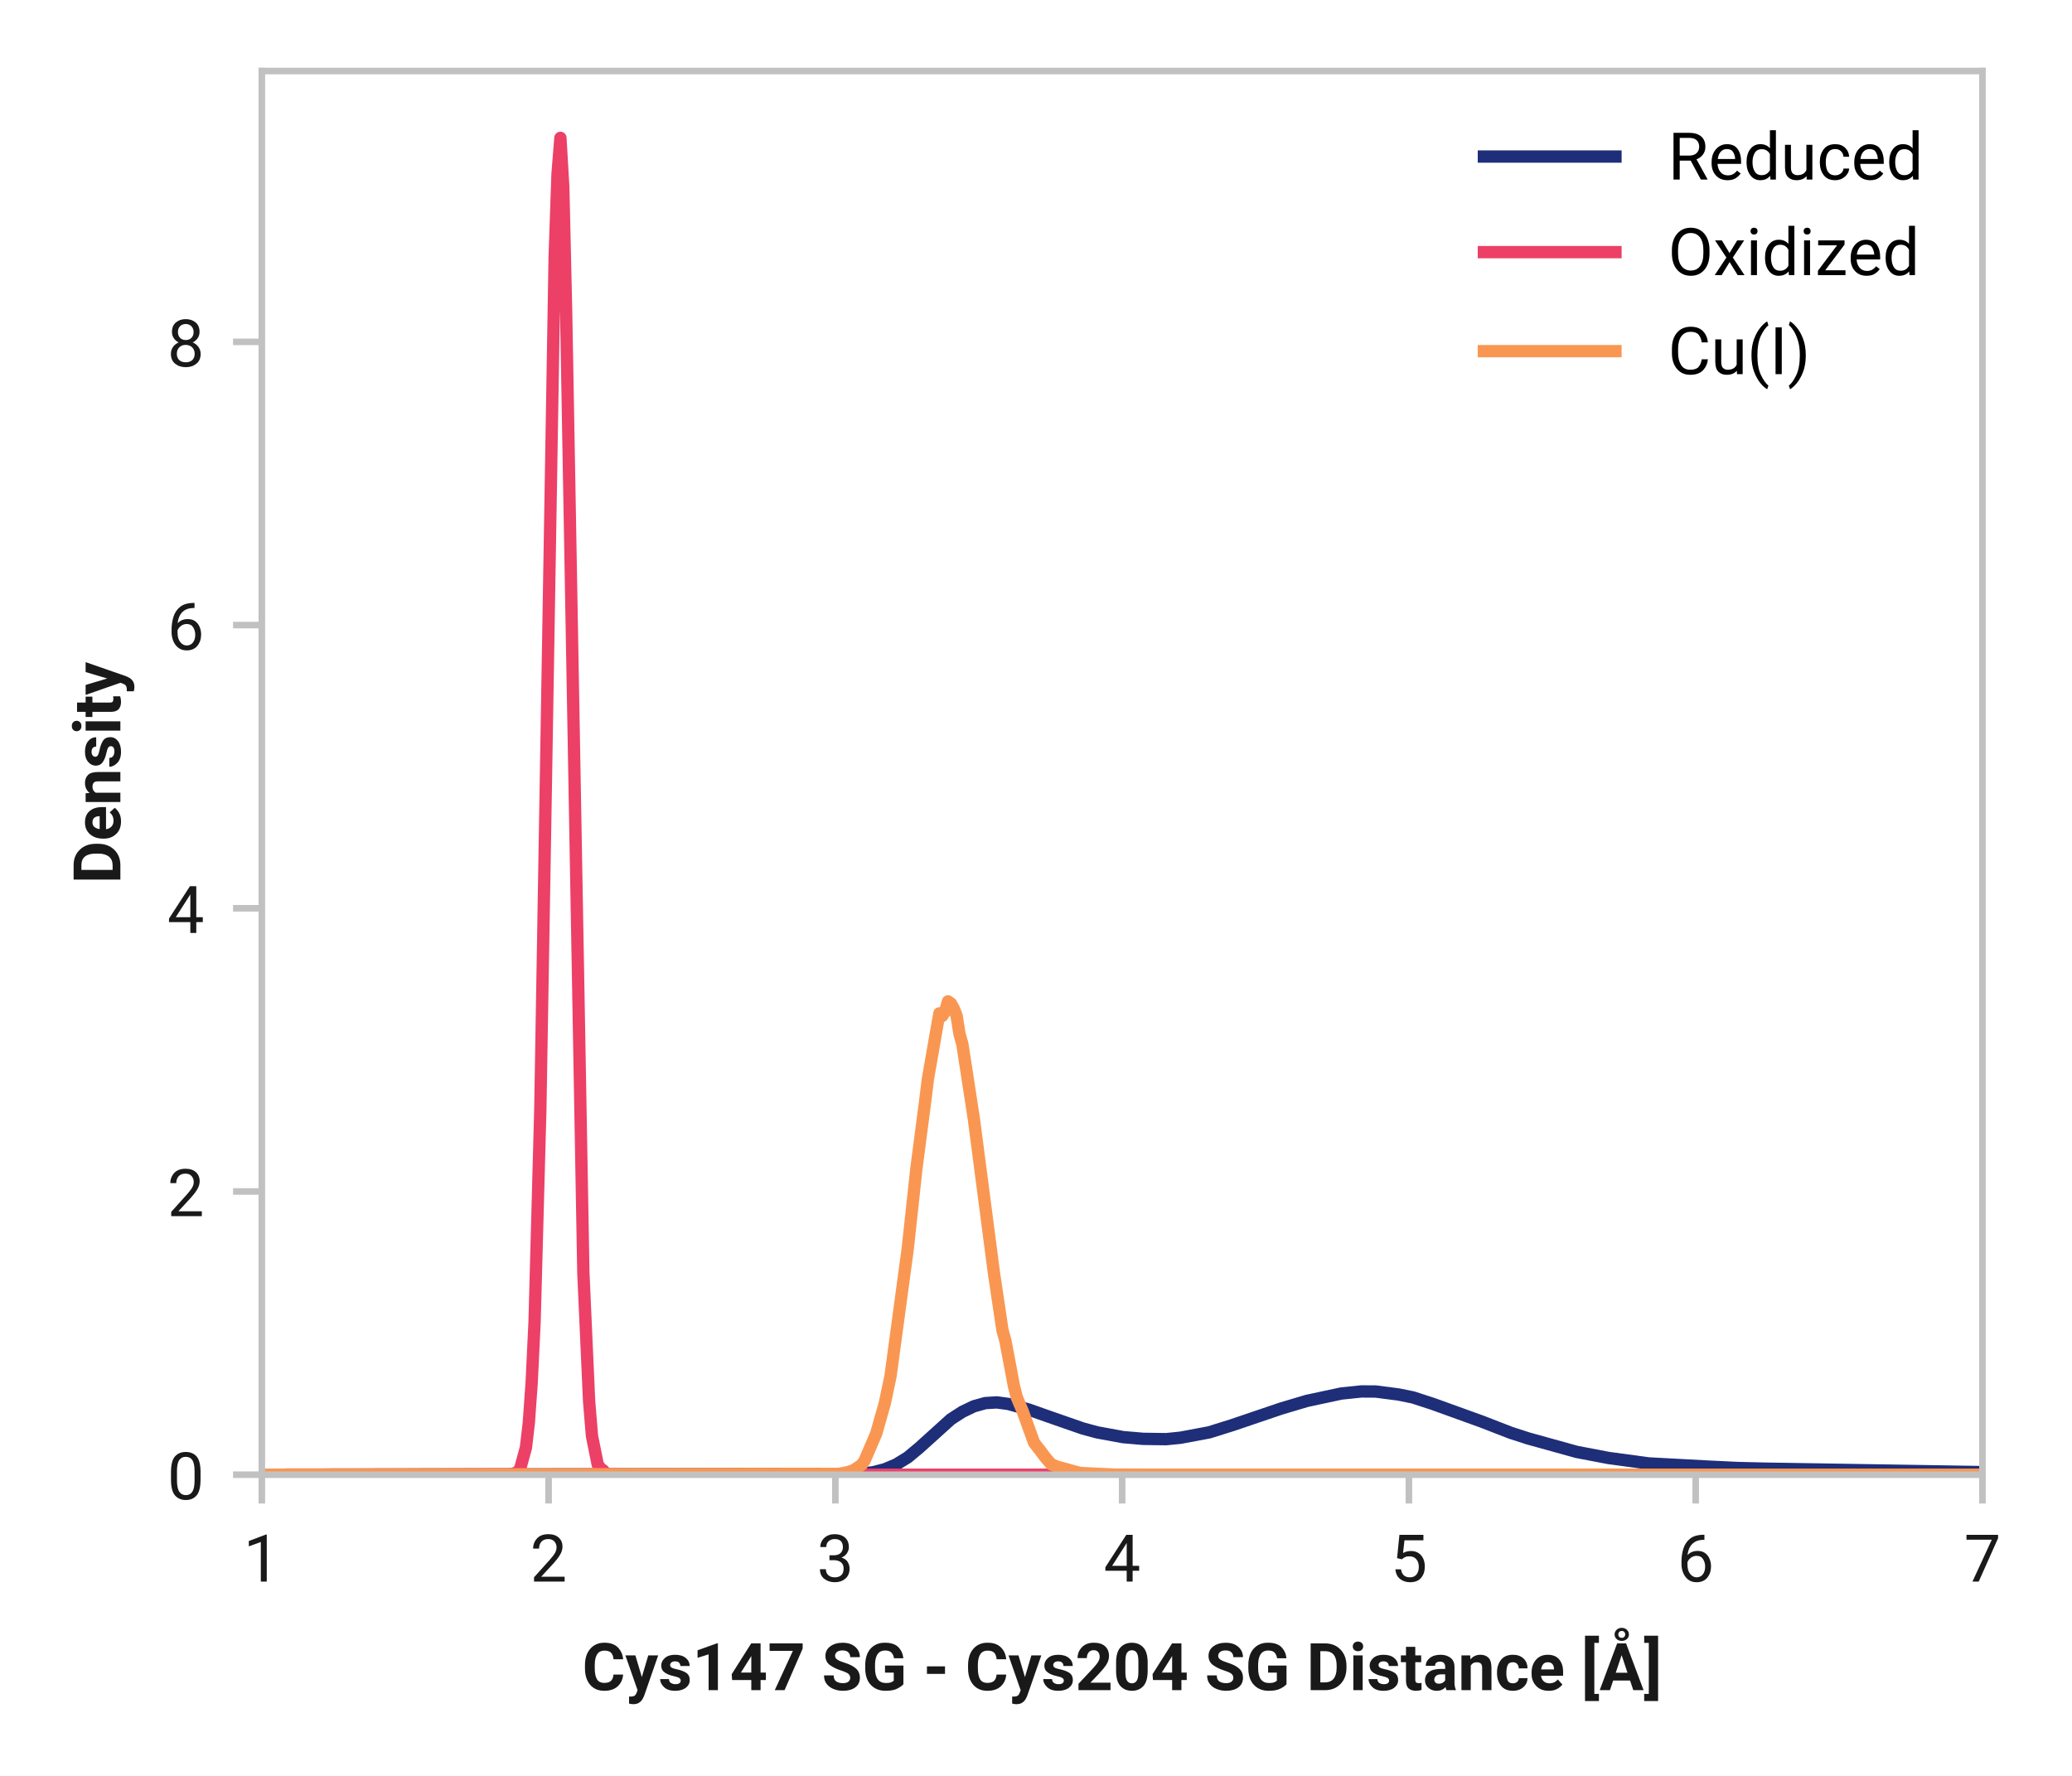
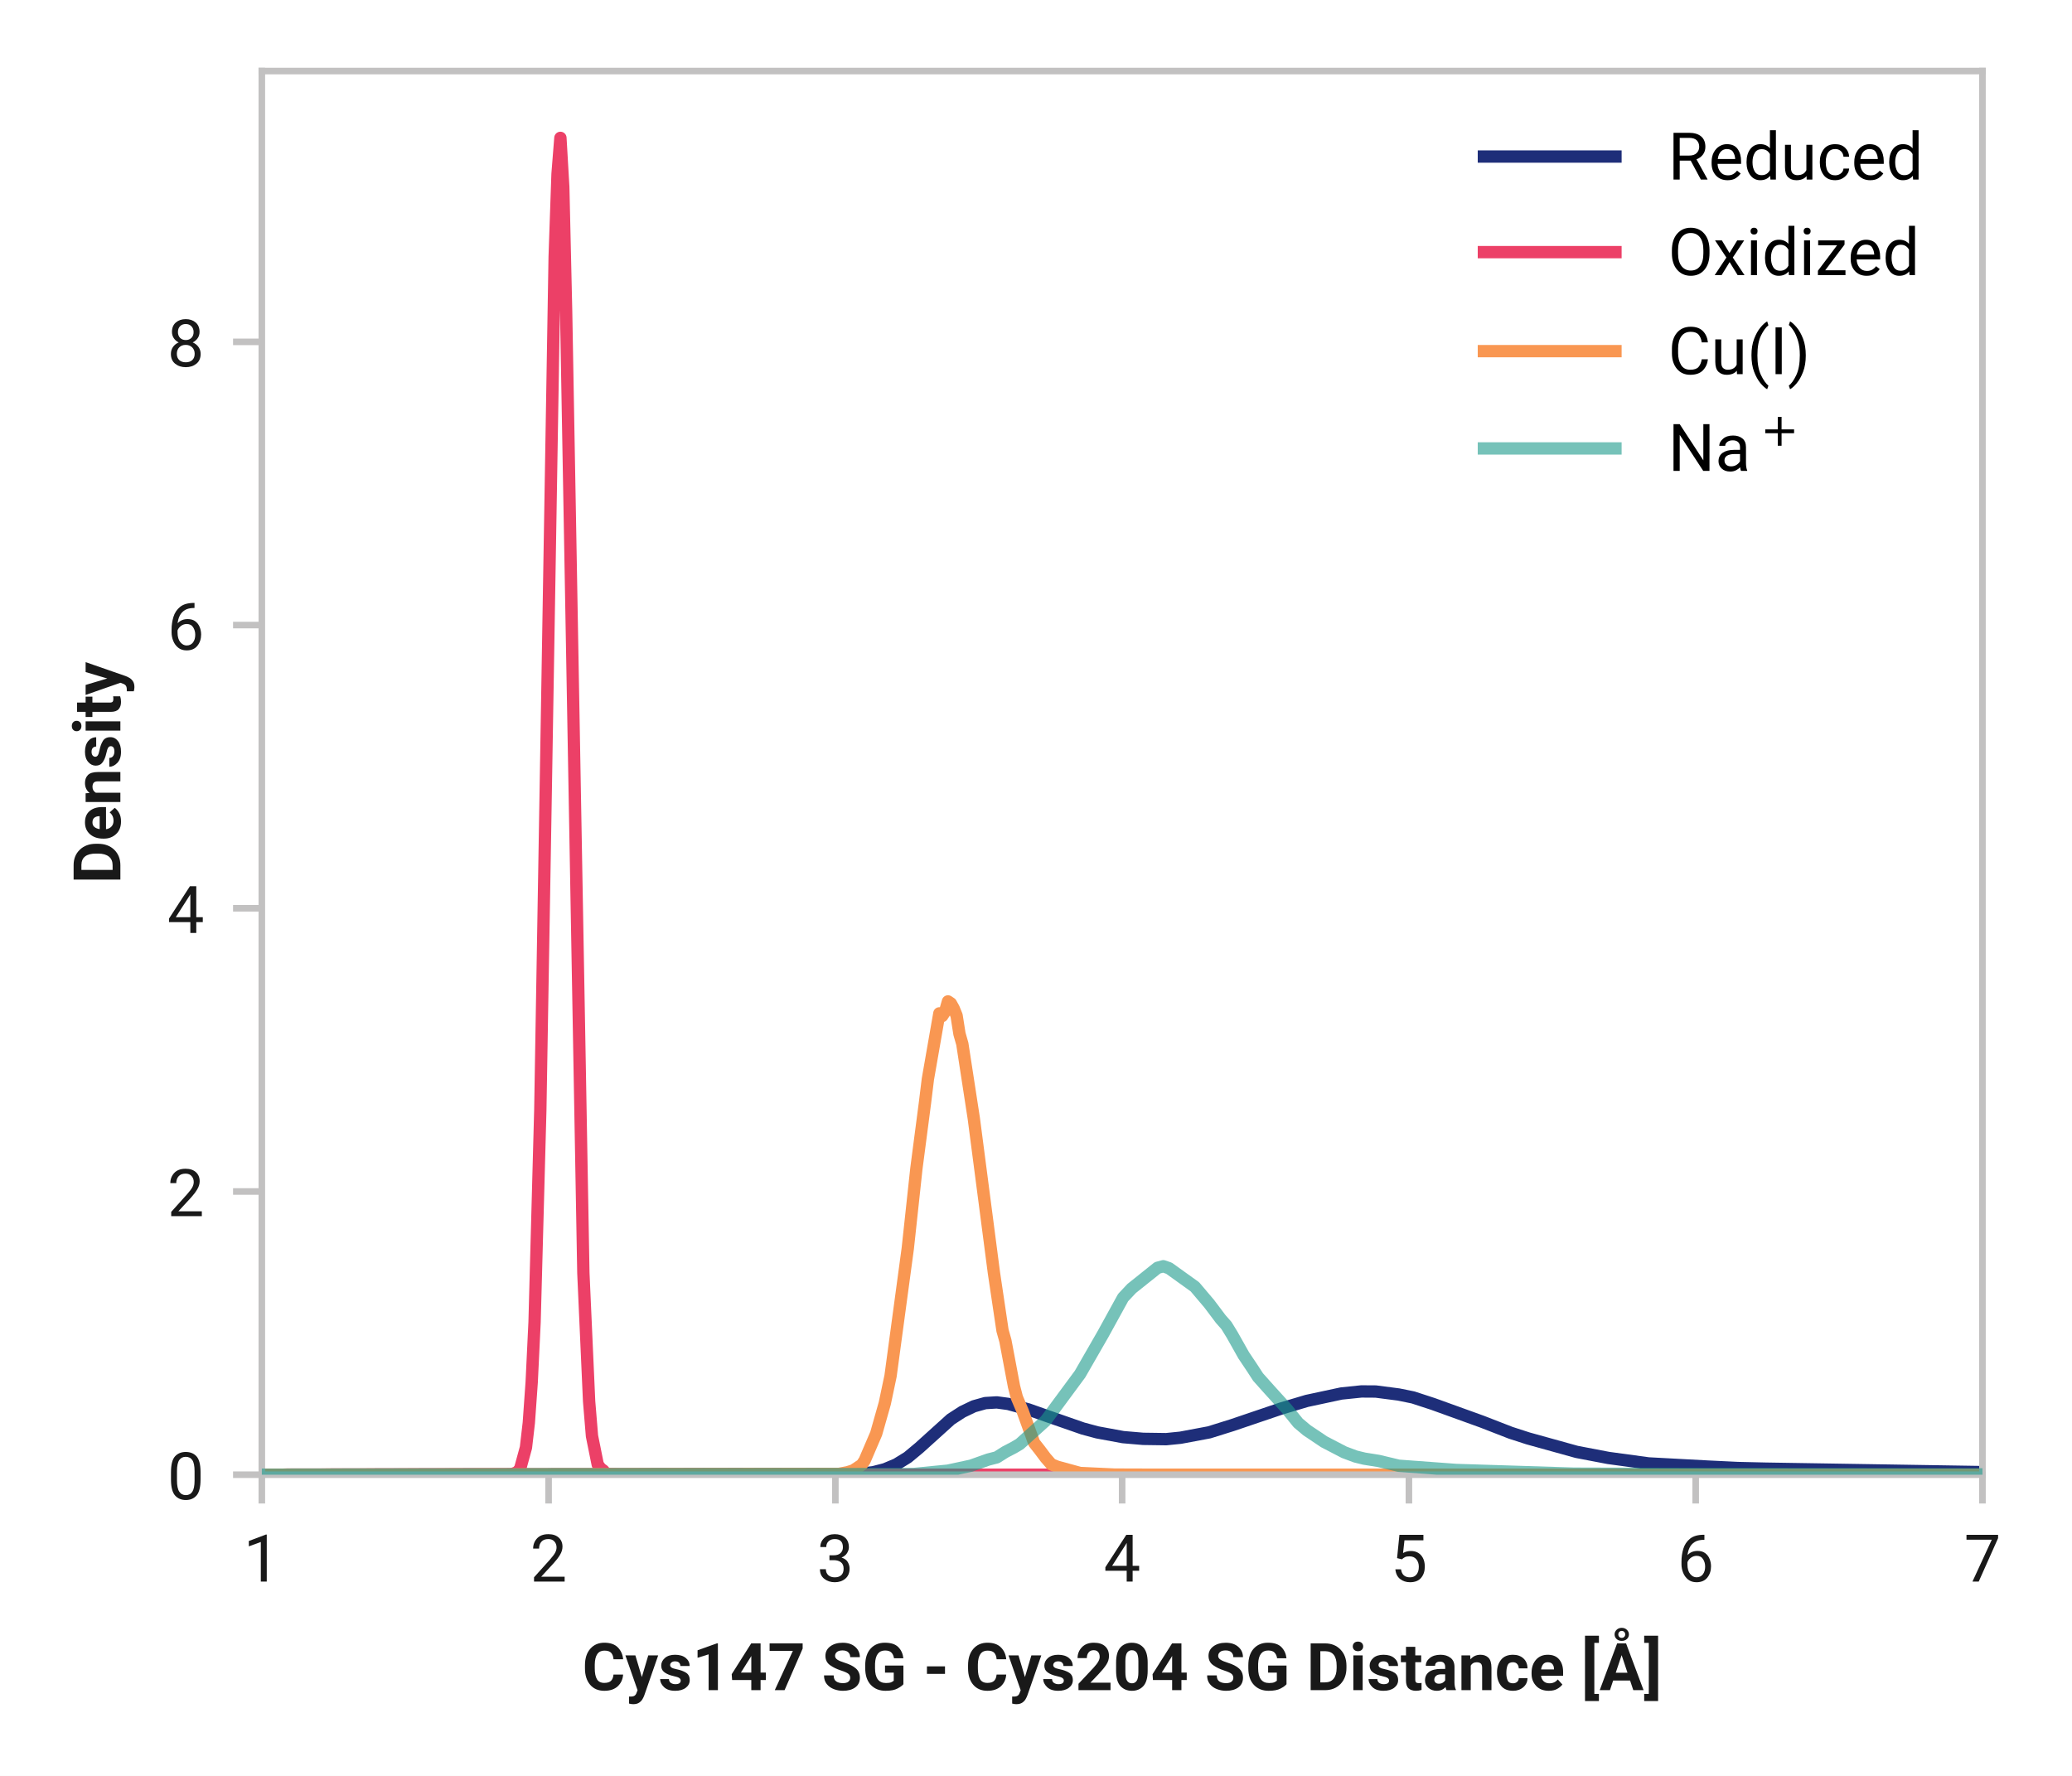
<svg xmlns="http://www.w3.org/2000/svg" xmlns:xlink="http://www.w3.org/1999/xlink" width="252pt" height="216pt" viewBox="0 0 252 216" version="1.1">
  <defs>
    <style type="text/css">*{stroke-linejoin: round; stroke-linecap: butt}</style>
  </defs>
  <g id="figure_1">
    <g id="patch_1">
      <path d="M 0 216  L 252 216  L 252 0  L 0 0  z " style="fill: #ffffff" />
    </g>
    <g id="axes_1">
      <g id="patch_2">
        <path d="M 31.844 179.368  L 241.11 179.368  L 241.11 8.64  L 31.844 8.64  z " style="fill: #ffffff" />
      </g>
      <g id="line2d_1">
-         <path d="M 31.844 179.368  L 104.47 179.277  L 106.216 179.065  L 107.613 178.704  L 109.009 178.117  L 110.406 177.255  L 111.803 176.092  L 115.644 172.623  L 117.04 171.72  L 118.437 171.049  L 119.833 170.658  L 121.23 170.573  L 122.627 170.76  L 125.071 171.427  L 127.515 172.292  L 131.705 173.751  L 133.451 174.22  L 136.593 174.798  L 139.038 175.006  L 141.831 175.045  L 143.577 174.869  L 147.068 174.215  L 149.862 173.341  L 155.797 171.327  L 158.94 170.391  L 163.13 169.493  L 165.574 169.24  L 167.32 169.251  L 170.113 169.614  L 171.859 169.97  L 174.303 170.769  L 180.239 172.912  L 183.731 174.269  L 185.826 174.948  L 191.761 176.595  L 195.602 177.328  L 200.491 177.994  L 207.823 178.386  L 211.315 178.554  L 214.806 178.634  L 253 179.241  L 253 179.241  " clip-path="url(#pbb96d6d2ae)" style="fill: none; stroke: #1e2e79; stroke-width: 1.5; stroke-linecap: square" />
+         <path d="M 31.844 179.368  L 104.47 179.277  L 106.216 179.065  L 107.613 178.704  L 109.009 178.117  L 110.406 177.255  L 111.803 176.092  L 115.644 172.623  L 117.04 171.72  L 118.437 171.049  L 119.833 170.658  L 121.23 170.573  L 122.627 170.76  L 125.071 171.427  L 127.515 172.292  L 131.705 173.751  L 133.451 174.22  L 136.593 174.798  L 139.038 175.006  L 141.831 175.045  L 143.577 174.869  L 147.068 174.215  L 149.862 173.341  L 155.797 171.327  L 158.94 170.391  L 163.13 169.493  L 165.574 169.24  L 167.32 169.251  L 170.113 169.614  L 171.859 169.97  L 174.303 170.769  L 180.239 172.912  L 183.731 174.269  L 185.826 174.948  L 191.761 176.595  L 195.602 177.328  L 200.491 177.994  L 207.823 178.386  L 211.315 178.554  L 214.806 178.634  L 253 179.241  L 253 179.241  " clip-path="url(#p2edcc86fff)" style="fill: none; stroke: #1e2e79; stroke-width: 1.5; stroke-linecap: square" />
      </g>
      <g id="line2d_2">
-         <path d="M 31.844 179.368  L 62.221 179.327  L 62.92 179.046  L 63.269 178.615  L 63.967 176.063  L 64.316 173.048  L 64.665 168.119  L 65.015 160.81  L 65.713 135.039  L 66.411 93.943  L 67.459 31.261  L 67.808 21.159  L 68.157 16.77  L 68.506 22.754  L 68.855 37.918  L 70.95 154.822  L 71.649 170.439  L 71.998 174.664  L 72.696 178.127  L 73.045 178.614  L 73.395 178.86  L 73.744 179.315  L 75.49 179.368  L 253 179.368  L 253 179.368  " clip-path="url(#pbb96d6d2ae)" style="fill: none; stroke: #ec4067; stroke-width: 1.5; stroke-linecap: square" />
+         <path d="M 31.844 179.368  L 62.221 179.327  L 62.92 179.046  L 63.269 178.615  L 63.967 176.063  L 64.316 173.048  L 64.665 168.119  L 65.015 160.81  L 65.713 135.039  L 66.411 93.943  L 67.459 31.261  L 67.808 21.159  L 68.157 16.77  L 68.506 22.754  L 68.855 37.918  L 70.95 154.822  L 71.649 170.439  L 71.998 174.664  L 72.696 178.127  L 73.045 178.614  L 73.395 178.86  L 73.744 179.315  L 75.49 179.368  L 253 179.368  L 253 179.368  " clip-path="url(#p2edcc86fff)" style="fill: none; stroke: #ec4067; stroke-width: 1.5; stroke-linecap: square" />
      </g>
      <g id="matplotlib.axis_1">
        <g id="xtick_1">
          <g id="line2d_3">
            <defs>
-               <path id="m5d209eb0e1" d="M 0 0  L 0 3.5  " style="stroke: #c2c1c1; stroke-width: 0.8" />
-             </defs>
-             <g>
-               <use xlink:href="#m5d209eb0e1" x="31.844" y="179.368" style="fill: #c2c1c1; stroke: #c2c1c1; stroke-width: 0.8" />
+               <path id="mf2f1505b88" d="M 0 0  L 0 3.5  " style="stroke: #c2c1c1; stroke-width: 0.8" />
+             </defs>
+             <g>
+               <use xlink:href="#mf2f1505b88" x="31.844" y="179.368" style="fill: #c2c1c1; stroke: #c2c1c1; stroke-width: 0.8" />
            </g>
          </g>
          <g id="text_1">
            <g style="fill: #191919" transform="translate(29.59587 192.368) scale(0.08 -0.08)">
              <defs>
                <path id="Roboto-Regular-31" d="M 2278 4575  L 2278 0  L 1700 0  L 1700 3853  L 534 3428  L 534 3950  L 2188 4575  L 2278 4575  z " transform="scale(0.015625)" />
              </defs>
              <use xlink:href="#Roboto-Regular-31" />
            </g>
          </g>
        </g>
        <g id="xtick_2">
          <g id="line2d_4">
            <g>
-               <use xlink:href="#m5d209eb0e1" x="66.722" y="179.368" style="fill: #c2c1c1; stroke: #c2c1c1; stroke-width: 0.8" />
+               <use xlink:href="#mf2f1505b88" x="66.722" y="179.368" style="fill: #c2c1c1; stroke: #c2c1c1; stroke-width: 0.8" />
            </g>
          </g>
          <g id="text_2">
            <g style="fill: #191919" transform="translate(64.47354 192.368) scale(0.08 -0.08)">
              <defs>
                <path id="Roboto-Regular-32" d="M 3359 475  L 3359 0  L 381 0  L 381 416  L 1925 2134  Q 2306 2566 2439 2819  Q 2572 3072 2572 3328  Q 2572 3663 2364 3900  Q 2156 4138 1778 4138  Q 1322 4138 1097 3878  Q 872 3619 872 3213  L 294 3213  Q 294 3788 672 4200  Q 1050 4613 1778 4613  Q 2422 4613 2786 4278  Q 3150 3944 3150 3397  Q 3150 2997 2903 2592  Q 2656 2188 2297 1797  L 1078 475  L 3359 475  z " transform="scale(0.015625)" />
              </defs>
              <use xlink:href="#Roboto-Regular-32" />
            </g>
          </g>
        </g>
        <g id="xtick_3">
          <g id="line2d_5">
            <g>
-               <use xlink:href="#m5d209eb0e1" x="101.599" y="179.368" style="fill: #c2c1c1; stroke: #c2c1c1; stroke-width: 0.8" />
+               <use xlink:href="#mf2f1505b88" x="101.599" y="179.368" style="fill: #c2c1c1; stroke: #c2c1c1; stroke-width: 0.8" />
            </g>
          </g>
          <g id="text_3">
            <g style="fill: #191919" transform="translate(99.35121 192.368) scale(0.08 -0.08)">
              <defs>
                <path id="Roboto-Regular-33" d="M 1222 2084  L 1222 2559  L 1647 2559  Q 2094 2563 2312 2784  Q 2531 3006 2531 3338  Q 2531 4138 1738 4138  Q 1369 4138 1141 3927  Q 913 3716 913 3359  L 334 3359  Q 334 3881 720 4247  Q 1106 4613 1738 4613  Q 2353 4613 2733 4286  Q 3113 3959 3113 3325  Q 3113 3072 2942 2784  Q 2772 2497 2397 2338  Q 2850 2191 3015 1884  Q 3181 1578 3181 1269  Q 3181 631 2768 284  Q 2356 -63 1741 -63  Q 1147 -63 722 267  Q 297 597 297 1203  L 875 1203  Q 875 844 1108 628  Q 1341 413 1741 413  Q 2138 413 2369 622  Q 2600 831 2600 1256  Q 2600 1681 2337 1882  Q 2075 2084 1634 2084  L 1222 2084  z " transform="scale(0.015625)" />
              </defs>
              <use xlink:href="#Roboto-Regular-33" />
            </g>
          </g>
        </g>
        <g id="xtick_4">
          <g id="line2d_6">
            <g>
-               <use xlink:href="#m5d209eb0e1" x="136.477" y="179.368" style="fill: #c2c1c1; stroke: #c2c1c1; stroke-width: 0.8" />
+               <use xlink:href="#mf2f1505b88" x="136.477" y="179.368" style="fill: #c2c1c1; stroke: #c2c1c1; stroke-width: 0.8" />
            </g>
          </g>
          <g id="text_4">
            <g style="fill: #191919" transform="translate(134.2289 192.368) scale(0.08 -0.08)">
              <defs>
                <path id="Roboto-Regular-34" d="M 166 1397  L 2203 4550  L 2819 4550  L 2819 1531  L 3453 1531  L 3453 1056  L 2819 1056  L 2819 0  L 2241 0  L 2241 1056  L 166 1056  L 166 1397  z M 822 1531  L 2241 1531  L 2241 3766  L 2169 3638  L 822 1531  z " transform="scale(0.015625)" />
              </defs>
              <use xlink:href="#Roboto-Regular-34" />
            </g>
          </g>
        </g>
        <g id="xtick_5">
          <g id="line2d_7">
            <g>
-               <use xlink:href="#m5d209eb0e1" x="171.355" y="179.368" style="fill: #c2c1c1; stroke: #c2c1c1; stroke-width: 0.8" />
+               <use xlink:href="#mf2f1505b88" x="171.355" y="179.368" style="fill: #c2c1c1; stroke: #c2c1c1; stroke-width: 0.8" />
            </g>
          </g>
          <g id="text_5">
            <g style="fill: #191919" transform="translate(169.1065 192.368) scale(0.08 -0.08)">
              <defs>
                <path id="Roboto-Regular-35" d="M 1109 2166  L 647 2284  L 875 4550  L 3209 4550  L 3209 4016  L 1366 4016  L 1228 2778  Q 1572 2975 1988 2975  Q 2616 2975 2980 2561  Q 3344 2147 3344 1450  Q 3344 797 2987 367  Q 2631 -63 1903 -63  Q 1350 -63 947 248  Q 544 559 481 1197  L 1031 1197  Q 1141 413 1903 413  Q 2313 413 2538 691  Q 2763 969 2763 1444  Q 2763 1872 2527 2164  Q 2291 2456 1853 2456  Q 1563 2456 1413 2378  Q 1263 2300 1109 2166  z " transform="scale(0.015625)" />
              </defs>
              <use xlink:href="#Roboto-Regular-35" />
            </g>
          </g>
        </g>
        <g id="xtick_6">
          <g id="line2d_8">
            <g>
-               <use xlink:href="#m5d209eb0e1" x="206.232" y="179.368" style="fill: #c2c1c1; stroke: #c2c1c1; stroke-width: 0.8" />
+               <use xlink:href="#mf2f1505b88" x="206.232" y="179.368" style="fill: #c2c1c1; stroke: #c2c1c1; stroke-width: 0.8" />
            </g>
          </g>
          <g id="text_6">
            <g style="fill: #191919" transform="translate(203.9842 192.368) scale(0.08 -0.08)">
              <defs>
                <path id="Roboto-Regular-36" d="M 3291 1484  Q 3291 838 2930 387  Q 2569 -63 1878 -63  Q 1388 -63 1063 198  Q 738 459 577 861  Q 416 1263 416 1684  L 416 1956  Q 416 2597 595 3194  Q 775 3791 1247 4173  Q 1719 4556 2597 4556  L 2647 4556  L 2647 4066  Q 2041 4066 1705 3853  Q 1369 3641 1205 3302  Q 1041 2963 1006 2575  Q 1369 2984 1984 2984  Q 2438 2984 2727 2765  Q 3016 2547 3153 2201  Q 3291 1856 3291 1484  z M 997 1666  Q 997 1059 1267 737  Q 1538 416 1878 416  Q 2278 416 2498 708  Q 2719 1000 2719 1456  Q 2719 1863 2516 2184  Q 2313 2506 1891 2506  Q 1588 2506 1341 2325  Q 1094 2144 997 1884  L 997 1666  z " transform="scale(0.015625)" />
              </defs>
              <use xlink:href="#Roboto-Regular-36" />
            </g>
          </g>
        </g>
        <g id="xtick_7">
          <g id="line2d_9">
            <g>
-               <use xlink:href="#m5d209eb0e1" x="241.11" y="179.368" style="fill: #c2c1c1; stroke: #c2c1c1; stroke-width: 0.8" />
+               <use xlink:href="#mf2f1505b88" x="241.11" y="179.368" style="fill: #c2c1c1; stroke: #c2c1c1; stroke-width: 0.8" />
            </g>
          </g>
          <g id="text_7">
            <g style="fill: #191919" transform="translate(238.8619 192.368) scale(0.08 -0.08)">
              <defs>
                <path id="Roboto-Regular-37" d="M 3319 4550  L 3319 4225  L 1434 0  L 825 0  L 2706 4075  L 244 4075  L 244 4550  L 3319 4550  z " transform="scale(0.015625)" />
              </defs>
              <use xlink:href="#Roboto-Regular-37" />
            </g>
          </g>
        </g>
        <g id="text_8">
          <g style="fill: #191919" transform="translate(70.80763 205.573) scale(0.08 -0.08)">
            <defs>
              <path id="Roboto-Bold-43" d="M 3044 1516  L 3981 1516  Q 3934 822 3461 379  Q 2988 -63 2150 -63  Q 1275 -63 772 526  Q 269 1116 269 2125  L 269 2422  Q 269 3431 784 4023  Q 1300 4616 2159 4616  Q 3013 4616 3466 4161  Q 3919 3706 3984 3006  L 3047 3006  Q 3016 3413 2820 3630  Q 2625 3847 2159 3847  Q 1247 3847 1222 2500  L 1222 2125  Q 1222 1419 1436 1062  Q 1650 706 2150 706  Q 2594 706 2801 907  Q 3009 1109 3044 1516  z " transform="scale(0.015625)" />
              <path id="Roboto-Bold-79" d="M 769 -1366  Q 594 -1366 369 -1306  L 369 -622  L 509 -625  Q 775 -625 903 -539  Q 1031 -453 1097 -266  L 1197 -6  L 13 3381  L 984 3381  L 1613 1275  L 2238 3381  L 3203 3381  L 1850 -506  Q 1791 -675 1675 -876  Q 1559 -1078 1342 -1222  Q 1125 -1366 769 -1366  z " transform="scale(0.015625)" />
              <path id="Roboto-Bold-73" d="M 2178 938  Q 2178 1081 2045 1179  Q 1913 1278 1475 1372  Q 953 1484 618 1721  Q 284 1959 284 2394  Q 284 2816 642 3130  Q 1000 3444 1631 3444  Q 2291 3444 2669 3134  Q 3047 2825 3047 2353  L 2144 2353  Q 2144 2547 2019 2675  Q 1894 2803 1628 2803  Q 1403 2803 1276 2698  Q 1150 2594 1150 2438  Q 1150 2294 1284 2200  Q 1419 2106 1781 2034  Q 2331 1925 2693 1700  Q 3056 1475 3056 972  Q 3056 525 2672 231  Q 2288 -63 1634 -63  Q 925 -63 550 301  Q 175 666 175 1078  L 1034 1078  Q 1047 813 1230 697  Q 1413 581 1653 581  Q 2178 581 2178 938  z " transform="scale(0.015625)" />
              <path id="Roboto-Bold-31" d="M 2503 4556  L 2503 0  L 1600 0  L 1600 3484  L 525 3150  L 525 3881  L 2406 4556  L 2503 4556  z " transform="scale(0.015625)" />
              <path id="Roboto-Bold-34" d="M 175 1553  L 2072 4550  L 2984 4550  L 2984 1713  L 3500 1713  L 3500 984  L 2984 984  L 2984 0  L 2081 0  L 2081 984  L 216 984  L 175 1553  z M 1072 1713  L 2081 1713  L 2081 3328  L 2019 3219  L 1072 1713  z " transform="scale(0.015625)" />
              <path id="Roboto-Bold-37" d="M 3406 4550  L 3406 4047  L 1647 0  L 694 0  L 2453 3822  L 191 3822  L 191 4550  L 3406 4550  z " transform="scale(0.015625)" />
              <path id="Roboto-Bold-20" transform="scale(0.015625)" />
              <path id="Roboto-Bold-53" d="M 2769 1194  Q 2769 1422 2612 1573  Q 2456 1725 1854 1920  Q 1253 2116 816 2425  Q 356 2747 356 3341  Q 356 3913 828 4263  Q 1300 4613 2038 4613  Q 2794 4613 3250 4217  Q 3706 3822 3706 3209  L 2769 3209  Q 2769 3497 2584 3681  Q 2400 3866 2022 3866  Q 1653 3866 1473 3711  Q 1294 3556 1294 3338  Q 1294 3113 1525 2963  Q 1756 2813 2197 2678  Q 2944 2450 3326 2106  Q 3709 1763 3709 1200  Q 3709 603 3259 270  Q 2809 -63 2059 -63  Q 1606 -63 1184 96  Q 763 256 491 587  Q 219 919 219 1434  L 1159 1434  Q 1159 1019 1407 850  Q 1656 681 2059 681  Q 2422 681 2595 828  Q 2769 975 2769 1194  z " transform="scale(0.015625)" />
              <path id="Roboto-Bold-47" d="M 4009 2391  L 4009 575  Q 3847 381 3433 159  Q 3019 -63 2269 -63  Q 1384 -63 839 510  Q 294 1084 294 2138  L 294 2409  Q 294 3463 816 4039  Q 1338 4616 2203 4616  Q 3088 4616 3509 4191  Q 3931 3766 4006 3103  L 3094 3103  Q 3041 3447 2847 3653  Q 2653 3859 2228 3859  Q 1306 3859 1250 2584  L 1247 2138  Q 1247 1419 1514 1056  Q 1781 694 2319 694  Q 2656 694 2825 770  Q 2994 847 3069 919  L 3069 1703  L 2219 1703  L 2219 2391  L 4009 2391  z " transform="scale(0.015625)" />
              <path id="Roboto-Bold-2d" d="M 2103 2316  L 2103 1584  L 347 1584  L 347 2316  L 2103 2316  z " transform="scale(0.015625)" />
              <path id="Roboto-Bold-32" d="M 3428 728  L 3428 0  L 313 0  L 313 619  L 1784 2188  Q 2116 2553 2245 2792  Q 2375 3031 2375 3234  Q 2375 3538 2223 3713  Q 2072 3888 1788 3888  Q 1466 3888 1295 3669  Q 1125 3450 1125 3119  L 222 3119  Q 222 3734 645 4175  Q 1069 4616 1803 4616  Q 2519 4616 2900 4270  Q 3281 3925 3281 3325  Q 3281 2875 3014 2470  Q 2747 2066 2284 1581  L 1472 728  L 3428 728  z " transform="scale(0.015625)" />
              <path id="Roboto-Bold-30" d="M 3372 1884  Q 3372 856 2950 396  Q 2528 -63 1840 -63  Q 1153 -63 726 396  Q 300 856 300 1884  L 300 2675  Q 300 3700 723 4156  Q 1147 4613 1834 4613  Q 2519 4613 2944 4159  Q 3369 3706 3372 2691  L 3372 1884  z M 2469 2800  Q 2469 3406 2303 3645  Q 2138 3884 1834 3884  Q 1538 3884 1372 3650  Q 1206 3416 1203 2825  L 1203 1763  Q 1203 1153 1370 909  Q 1538 666 1841 666  Q 2138 666 2302 905  Q 2466 1144 2469 1738  L 2469 2800  z " transform="scale(0.015625)" />
              <path id="Roboto-Bold-44" d="M 406 0  L 406 4550  L 1809 4550  Q 2728 4550 3308 3950  Q 3888 3350 3888 2375  L 3888 2172  Q 3888 1197 3308 598  Q 2728 0 1797 0  L 406 0  z M 1347 3791  L 1347 756  L 1797 756  Q 2350 756 2639 1115  Q 2928 1475 2934 2144  L 2934 2381  Q 2934 3075 2661 3428  Q 2388 3781 1838 3791  L 1347 3791  z " transform="scale(0.015625)" />
              <path id="Roboto-Bold-69" d="M 341 4256  Q 341 4459 478 4592  Q 616 4725 847 4725  Q 1078 4725 1215 4592  Q 1353 4459 1353 4256  Q 1353 4056 1215 3923  Q 1078 3791 847 3791  Q 616 3791 478 3923  Q 341 4056 341 4256  z M 1303 3381  L 1303 0  L 397 0  L 397 3381  L 1303 3381  z " transform="scale(0.015625)" />
              <path id="Roboto-Bold-74" d="M 2041 22  Q 1788 -63 1497 -63  Q 1053 -63 790 168  Q 528 400 528 938  L 528 2722  L 31 2722  L 31 3381  L 528 3381  L 528 4216  L 1431 4216  L 1431 3381  L 2006 3381  L 2006 2722  L 1431 2722  L 1431 1031  Q 1431 819 1518 750  Q 1606 681 1778 681  Q 1916 681 2041 706  L 2041 22  z " transform="scale(0.015625)" />
              <path id="Roboto-Bold-61" d="M 2306 0  Q 2250 119 2216 303  Q 1888 -63 1363 -63  Q 878 -63 547 223  Q 216 509 216 950  Q 216 1481 609 1773  Q 1003 2066 1775 2066  L 2178 2066  L 2178 2263  Q 2178 2497 2058 2636  Q 1938 2775 1678 2775  Q 1194 2775 1194 2369  L 291 2369  Q 291 2809 681 3126  Q 1072 3444 1728 3444  Q 2313 3444 2698 3147  Q 3084 2850 3084 2256  L 3084 750  Q 3091 300 3219 53  L 3219 0  L 2306 0  z M 1559 628  Q 1788 628 1948 729  Q 2109 831 2178 953  L 2178 1541  L 1809 1541  Q 1450 1541 1284 1389  Q 1119 1238 1119 1016  Q 1119 847 1236 737  Q 1353 628 1559 628  z " transform="scale(0.015625)" />
              <path id="Roboto-Bold-6e" d="M 1806 2713  Q 1422 2713 1234 2388  L 1234 0  L 331 0  L 331 3381  L 1178 3381  L 1209 2994  Q 1572 3444 2181 3444  Q 2659 3444 2953 3159  Q 3247 2875 3250 2169  L 3250 0  L 2344 0  L 2344 2156  Q 2344 2481 2205 2597  Q 2066 2713 1806 2713  z " transform="scale(0.015625)" />
              <path id="Roboto-Bold-63" d="M 1753 666  Q 2000 666 2159 802  Q 2319 938 2322 1169  L 3172 1169  Q 3166 631 2761 284  Q 2356 -63 1769 -63  Q 984 -63 595 432  Q 206 928 206 1647  L 206 1734  Q 206 2450 593 2947  Q 981 3444 1766 3444  Q 2388 3444 2777 3087  Q 3166 2731 3172 2122  L 2322 2122  Q 2319 2369 2172 2542  Q 2025 2716 1750 2716  Q 1356 2716 1234 2420  Q 1113 2125 1113 1647  Q 1113 1256 1233 961  Q 1353 666 1753 666  z " transform="scale(0.015625)" />
              <path id="Roboto-Bold-65" d="M 3225 550  Q 3063 319 2731 128  Q 2400 -63 1906 -63  Q 1119 -63 675 414  Q 231 891 228 1566  L 228 1697  Q 228 2463 654 2953  Q 1081 3444 1806 3444  Q 2534 3444 2915 2987  Q 3297 2531 3297 1781  L 3297 1397  L 1144 1397  Q 1191 1069 1403 867  Q 1616 666 1963 666  Q 2478 666 2778 1044  L 3225 550  z M 1800 2716  Q 1513 2716 1356 2522  Q 1200 2328 1153 2016  L 2409 2016  L 2409 2084  Q 2403 2356 2258 2536  Q 2113 2716 1800 2716  z " transform="scale(0.015625)" />
              <path id="Roboto-Bold-5b" d="M 1728 5297  L 1728 4600  L 1281 4600  L 1281 -366  L 1728 -366  L 1728 -1059  L 375 -1059  L 375 5297  L 1728 5297  z " transform="scale(0.015625)" />
              <path id="Roboto-Bold-c5" d="M 25 0  L 1719 4550  L 2588 4550  L 4291 0  L 3291 0  L 2978 938  L 1331 938  L 1019 0  L 25 0  z M 1584 1697  L 2725 1697  L 2156 3406  L 1584 1697  z M 1471 5424  Q 1471 5683 1668 5873  Q 1865 6064 2168 6064  Q 2468 6064 2666 5873  Q 2865 5683 2865 5424  Q 2865 5158 2666 4975  Q 2468 4793 2168 4793  Q 1865 4793 1668 4975  Q 1471 5158 1471 5424  z M 1830 5423  Q 1830 5286 1922 5187  Q 2015 5089 2168 5089  Q 2321 5089 2413 5187  Q 2505 5286 2505 5423  Q 2505 5561 2413 5662  Q 2321 5764 2168 5764  Q 2015 5764 1922 5662  Q 1830 5561 1830 5423  z " transform="scale(0.015625)" />
              <path id="Roboto-Bold-5d" d="M 41 4600  L 41 5297  L 1394 5297  L 1394 -1059  L 41 -1059  L 41 -366  L 491 -366  L 491 4600  L 41 4600  z " transform="scale(0.015625)" />
            </defs>
            <use xlink:href="#Roboto-Bold-43" />
            <use xlink:href="#Roboto-Bold-79" x="65.479" />
            <use xlink:href="#Roboto-Bold-73" x="115.723" />
            <use xlink:href="#Roboto-Bold-31" x="167.188" />
            <use xlink:href="#Roboto-Bold-34" x="224.561" />
            <use xlink:href="#Roboto-Bold-37" x="281.934" />
            <use xlink:href="#Roboto-Bold-20" x="339.307" />
            <use xlink:href="#Roboto-Bold-53" x="364.209" />
            <use xlink:href="#Roboto-Bold-47" x="425.684" />
            <use xlink:href="#Roboto-Bold-20" x="493.799" />
            <use xlink:href="#Roboto-Bold-2d" x="518.701" />
            <use xlink:href="#Roboto-Bold-20" x="557.52" />
            <use xlink:href="#Roboto-Bold-43" x="582.422" />
            <use xlink:href="#Roboto-Bold-79" x="647.9" />
            <use xlink:href="#Roboto-Bold-73" x="698.145" />
            <use xlink:href="#Roboto-Bold-32" x="749.609" />
            <use xlink:href="#Roboto-Bold-30" x="806.982" />
            <use xlink:href="#Roboto-Bold-34" x="864.355" />
            <use xlink:href="#Roboto-Bold-20" x="921.729" />
            <use xlink:href="#Roboto-Bold-53" x="946.631" />
            <use xlink:href="#Roboto-Bold-47" x="1008.105" />
            <use xlink:href="#Roboto-Bold-20" x="1076.221" />
            <use xlink:href="#Roboto-Bold-44" x="1101.123" />
            <use xlink:href="#Roboto-Bold-69" x="1166.162" />
            <use xlink:href="#Roboto-Bold-73" x="1192.676" />
            <use xlink:href="#Roboto-Bold-74" x="1244.141" />
            <use xlink:href="#Roboto-Bold-61" x="1277.93" />
            <use xlink:href="#Roboto-Bold-6e" x="1331.543" />
            <use xlink:href="#Roboto-Bold-63" x="1387.549" />
            <use xlink:href="#Roboto-Bold-65" x="1439.746" />
            <use xlink:href="#Roboto-Bold-20" x="1493.799" />
            <use xlink:href="#Roboto-Bold-5b" x="1518.701" />
            <use xlink:href="#Roboto-Bold-c5" x="1546.533" />
            <use xlink:href="#Roboto-Bold-5d" x="1613.867" />
          </g>
        </g>
      </g>
      <g id="matplotlib.axis_2">
        <g id="ytick_1">
          <g id="line2d_10">
            <defs>
-               <path id="mb941b6663e" d="M 0 0  L -3.5 0  " style="stroke: #c2c1c1; stroke-width: 0.8" />
-             </defs>
-             <g>
-               <use xlink:href="#mb941b6663e" x="31.844" y="179.368" style="fill: #c2c1c1; stroke: #c2c1c1; stroke-width: 0.8" />
+               <path id="m9de429e44e" d="M 0 0  L -3.5 0  " style="stroke: #c2c1c1; stroke-width: 0.8" />
+             </defs>
+             <g>
+               <use xlink:href="#m9de429e44e" x="31.844" y="179.368" style="fill: #c2c1c1; stroke: #c2c1c1; stroke-width: 0.8" />
            </g>
          </g>
          <g id="text_9">
            <g style="fill: #191919" transform="translate(20.34775 182.368) scale(0.08 -0.08)">
              <defs>
                <path id="Roboto-Regular-30" d="M 3234 1944  Q 3234 825 2848 381  Q 2463 -63 1800 -63  Q 1156 -63 764 368  Q 372 800 359 1872  L 359 2638  Q 359 3753 750 4183  Q 1141 4613 1794 4613  Q 2447 4613 2834 4195  Q 3222 3778 3234 2709  L 3234 1944  z M 2653 2734  Q 2653 3503 2434 3822  Q 2216 4141 1794 4141  Q 1388 4141 1167 3831  Q 947 3522 941 2778  L 941 1850  Q 941 1088 1164 750  Q 1388 413 1800 413  Q 2222 413 2436 745  Q 2650 1078 2653 1825  L 2653 2734  z " transform="scale(0.015625)" />
              </defs>
              <use xlink:href="#Roboto-Regular-30" />
            </g>
          </g>
        </g>
        <g id="ytick_2">
          <g id="line2d_11">
            <g>
-               <use xlink:href="#mb941b6663e" x="31.844" y="144.921" style="fill: #c2c1c1; stroke: #c2c1c1; stroke-width: 0.8" />
+               <use xlink:href="#m9de429e44e" x="31.844" y="144.921" style="fill: #c2c1c1; stroke: #c2c1c1; stroke-width: 0.8" />
            </g>
          </g>
          <g id="text_10">
            <g style="fill: #191919" transform="translate(20.34775 147.9215) scale(0.08 -0.08)">
              <use xlink:href="#Roboto-Regular-32" />
            </g>
          </g>
        </g>
        <g id="ytick_3">
          <g id="line2d_12">
            <g>
-               <use xlink:href="#mb941b6663e" x="31.844" y="110.475" style="fill: #c2c1c1; stroke: #c2c1c1; stroke-width: 0.8" />
+               <use xlink:href="#m9de429e44e" x="31.844" y="110.475" style="fill: #c2c1c1; stroke: #c2c1c1; stroke-width: 0.8" />
            </g>
          </g>
          <g id="text_11">
            <g style="fill: #191919" transform="translate(20.34775 113.475) scale(0.08 -0.08)">
              <use xlink:href="#Roboto-Regular-34" />
            </g>
          </g>
        </g>
        <g id="ytick_4">
          <g id="line2d_13">
            <g>
-               <use xlink:href="#mb941b6663e" x="31.844" y="76.028" style="fill: #c2c1c1; stroke: #c2c1c1; stroke-width: 0.8" />
+               <use xlink:href="#m9de429e44e" x="31.844" y="76.028" style="fill: #c2c1c1; stroke: #c2c1c1; stroke-width: 0.8" />
            </g>
          </g>
          <g id="text_12">
            <g style="fill: #191919" transform="translate(20.34775 79.02845) scale(0.08 -0.08)">
              <use xlink:href="#Roboto-Regular-36" />
            </g>
          </g>
        </g>
        <g id="ytick_5">
          <g id="line2d_14">
            <g>
-               <use xlink:href="#mb941b6663e" x="31.844" y="41.582" style="fill: #c2c1c1; stroke: #c2c1c1; stroke-width: 0.8" />
+               <use xlink:href="#m9de429e44e" x="31.844" y="41.582" style="fill: #c2c1c1; stroke: #c2c1c1; stroke-width: 0.8" />
            </g>
          </g>
          <g id="text_13">
            <g style="fill: #191919" transform="translate(20.34775 44.58193) scale(0.08 -0.08)">
              <defs>
                <path id="Roboto-Regular-38" d="M 3244 1231  Q 3244 606 2826 271  Q 2409 -63 1796 -63  Q 1184 -63 767 271  Q 350 606 350 1231  Q 350 1613 554 1905  Q 759 2197 1109 2347  Q 806 2494 629 2762  Q 453 3031 453 3366  Q 453 3963 833 4288  Q 1213 4613 1794 4613  Q 2378 4613 2758 4288  Q 3138 3963 3138 3366  Q 3138 3028 2956 2761  Q 2775 2494 2472 2347  Q 2825 2197 3034 1903  Q 3244 1609 3244 1231  z M 2559 3356  Q 2559 3697 2346 3917  Q 2134 4138 1793 4138  Q 1453 4138 1243 3927  Q 1034 3716 1034 3356  Q 1034 3003 1243 2790  Q 1453 2578 1797 2578  Q 2138 2578 2348 2790  Q 2559 3003 2559 3356  z M 2663 1244  Q 2663 1625 2420 1865  Q 2178 2106 1791 2106  Q 1394 2106 1161 1865  Q 928 1625 928 1244  Q 928 850 1161 631  Q 1394 413 1797 413  Q 2200 413 2431 631  Q 2663 850 2663 1244  z " transform="scale(0.015625)" />
              </defs>
              <use xlink:href="#Roboto-Regular-38" />
            </g>
          </g>
        </g>
        <g id="text_14">
          <g style="fill: #191919" transform="translate(14.64025 107.489) rotate(-90) scale(0.08 -0.08)">
            <use xlink:href="#Roboto-Bold-44" />
            <use xlink:href="#Roboto-Bold-65" x="65.039" />
            <use xlink:href="#Roboto-Bold-6e" x="119.092" />
            <use xlink:href="#Roboto-Bold-73" x="175.098" />
            <use xlink:href="#Roboto-Bold-69" x="226.562" />
            <use xlink:href="#Roboto-Bold-74" x="253.076" />
            <use xlink:href="#Roboto-Bold-79" x="286.865" />
          </g>
        </g>
      </g>
      <g id="line2d_15">
-         <path d="M 31.844 179.368  L 102.026 179.267  L 103.074 179.068  L 103.772 178.848  L 104.819 178.152  L 105.169 177.617  L 106.565 174.366  L 107.613 170.669  L 108.311 167.354  L 110.406 151.843  L 111.454 142.121  L 112.501 134.104  L 112.85 131.258  L 114.247 123.254  L 114.596 123.573  L 114.945 123.029  L 115.294 121.802  L 115.644 122.037  L 115.993 122.666  L 116.342 123.528  L 116.691 125.743  L 117.04 126.968  L 118.437 136.048  L 120.881 154.802  L 121.928 161.833  L 122.278 163.077  L 123.325 168.626  L 123.674 169.976  L 124.373 171.627  L 125.769 175.485  L 126.468 176.372  L 127.166 177.304  L 127.864 178.106  L 128.563 178.393  L 131.356 179.158  L 135.546 179.354  L 139.736 179.367  L 146.021 179.368  L 253 179.368  L 253 179.368  " clip-path="url(#pbb96d6d2ae)" style="fill: none; stroke: #f99752; stroke-width: 1.5; stroke-linecap: square" />
+         <path d="M 31.844 179.368  L 102.026 179.267  L 103.074 179.068  L 103.772 178.848  L 104.819 178.152  L 105.169 177.617  L 106.565 174.366  L 107.613 170.669  L 108.311 167.354  L 110.406 151.843  L 111.454 142.121  L 112.501 134.104  L 112.85 131.258  L 114.247 123.254  L 114.596 123.573  L 114.945 123.029  L 115.294 121.802  L 115.644 122.037  L 115.993 122.666  L 116.342 123.528  L 116.691 125.743  L 117.04 126.968  L 118.437 136.048  L 120.881 154.802  L 121.928 161.833  L 122.278 163.077  L 123.325 168.626  L 123.674 169.976  L 124.373 171.627  L 125.769 175.485  L 126.468 176.372  L 127.166 177.304  L 127.864 178.106  L 128.563 178.393  L 131.356 179.158  L 135.546 179.354  L 139.736 179.367  L 146.021 179.368  L 253 179.368  L 253 179.368  " clip-path="url(#p2edcc86fff)" style="fill: none; stroke: #f99752; stroke-width: 1.5; stroke-linecap: square" />
      </g>
      <g id="patch_3">
        <path d="M 31.844 179.368  L 31.844 8.64  " style="fill: none; stroke: #c2c1c1; stroke-width: 0.8; stroke-linejoin: miter; stroke-linecap: square" />
      </g>
      <g id="patch_4">
        <path d="M 241.11 179.368  L 241.11 8.64  " style="fill: none; stroke: #c2c1c1; stroke-width: 0.8; stroke-linejoin: miter; stroke-linecap: square" />
      </g>
      <g id="patch_5">
        <path d="M 31.844 179.368  L 241.11 179.368  " style="fill: none; stroke: #c2c1c1; stroke-width: 0.8; stroke-linejoin: miter; stroke-linecap: square" />
      </g>
      <g id="patch_6">
        <path d="M 31.844 8.64  L 241.11 8.64  " style="fill: none; stroke: #c2c1c1; stroke-width: 0.8; stroke-linejoin: miter; stroke-linecap: square" />
      </g>
+       <g id="line2d_16">
+         <path d="M 31.844 179.368  L 111.104 179.283  L 115.294 178.874  L 118.088 178.271  L 120.183 177.529  L 121.23 177.258  L 122.278 176.596  L 123.325 176.052  L 124.023 175.637  L 127.166 172.802  L 131.356 167.131  L 134.149 162.272  L 136.593 157.827  L 137.641 156.712  L 140.783 154.201  L 141.482 154.013  L 142.18 154.256  L 145.323 156.513  L 147.068 158.574  L 148.465 160.431  L 149.163 161.224  L 149.862 162.363  L 151.258 164.843  L 152.306 166.407  L 153.004 167.484  L 154.401 169.048  L 156.496 171.356  L 157.892 173.079  L 158.94 173.96  L 161.035 175.366  L 163.479 176.637  L 164.876 177.158  L 165.923 177.414  L 167.669 177.694  L 170.113 178.277  L 177.096 178.792  L 191.412 179.241  L 208.87 179.29  L 213.41 179.285  L 225.98 179.302  L 253 179.349  L 253 179.349  " clip-path="url(#p2edcc86fff)" style="fill: none; stroke: #1b998b; stroke-opacity: 0.6; stroke-width: 1.5; stroke-linecap: square" />
+       </g>
      <g id="legend_1">
-         <g id="line2d_16">
+         <g id="line2d_17">
          <path d="M 180.475 19.04  L 188.475 19.04  L 196.475 19.04  " style="fill: none; stroke: #1e2e79; stroke-width: 1.5; stroke-linecap: square" />
        </g>
        <g id="text_15">
          <g transform="translate(202.875 21.84) scale(0.08 -0.08)">
            <defs>
              <path id="Roboto-Regular-52" d="M 3188 0  L 2200 1844  L 1131 1844  L 1131 0  L 528 0  L 528 4550  L 2034 4550  Q 2800 4550 3214 4200  Q 3628 3850 3628 3184  Q 3628 2759 3398 2442  Q 3169 2125 2763 1969  L 3831 38  L 3831 0  L 3188 0  z M 1131 4056  L 1131 2334  L 2053 2334  Q 2538 2334 2783 2582  Q 3028 2831 3028 3184  Q 3028 3578 2792 3817  Q 2556 4056 2034 4056  L 1131 4056  z " transform="scale(0.015625)" />
              <path id="Roboto-Regular-65" d="M 3116 591  Q 2950 341 2647 139  Q 2344 -63 1844 -63  Q 1138 -63 714 396  Q 291 856 291 1572  L 291 1703  Q 291 2256 502 2645  Q 713 3034 1050 3239  Q 1388 3444 1769 3444  Q 2494 3444 2826 2970  Q 3159 2497 3159 1788  L 3159 1528  L 872 1528  Q 884 1063 1148 736  Q 1413 409 1875 409  Q 2181 409 2393 534  Q 2606 659 2766 869  L 3116 591  z M 1769 2969  Q 1425 2969 1187 2719  Q 950 2469 891 2000  L 2581 2000  L 2581 2044  Q 2559 2381 2386 2675  Q 2213 2969 1769 2969  z " transform="scale(0.015625)" />
              <path id="Roboto-Regular-64" d="M 2622 0  L 2594 363  Q 2247 -63 1628 -63  Q 1034 -63 668 418  Q 303 900 297 1628  L 297 1719  Q 297 2494 664 2969  Q 1031 3444 1634 3444  Q 2231 3444 2572 3044  L 2572 4800  L 3153 4800  L 3153 0  L 2622 0  z M 878 1653  Q 878 1150 1090 789  Q 1303 428 1772 428  Q 2309 428 2572 919  L 2572 2475  Q 2313 2956 1778 2956  Q 1306 2956 1092 2589  Q 878 2222 878 1719  L 878 1653  z " transform="scale(0.015625)" />
              <path id="Roboto-Regular-75" d="M 2538 0  L 2525 334  Q 2194 -63 1538 -63  Q 1041 -63 734 231  Q 428 525 428 1200  L 428 3381  L 1006 3381  L 1006 1194  Q 1006 738 1198 583  Q 1391 428 1628 428  Q 2281 428 2509 919  L 2509 3381  L 3091 3381  L 3091 0  L 2538 0  z " transform="scale(0.015625)" />
              <path id="Roboto-Regular-63" d="M 1794 413  Q 2103 413 2336 597  Q 2569 781 2591 1069  L 3141 1069  Q 3119 616 2725 276  Q 2331 -63 1794 -63  Q 1031 -63 661 440  Q 291 944 291 1625  L 291 1756  Q 291 2438 661 2941  Q 1031 3444 1794 3444  Q 2388 3444 2753 3092  Q 3119 2741 3141 2219  L 2591 2219  Q 2569 2531 2355 2750  Q 2141 2969 1794 2969  Q 1438 2969 1236 2787  Q 1034 2606 951 2328  Q 869 2050 869 1756  L 869 1625  Q 869 1328 950 1050  Q 1031 772 1232 592  Q 1434 413 1794 413  z " transform="scale(0.015625)" />
            </defs>
            <use xlink:href="#Roboto-Regular-52" />
            <use xlink:href="#Roboto-Regular-65" x="61.621" />
            <use xlink:href="#Roboto-Regular-64" x="114.648" />
            <use xlink:href="#Roboto-Regular-75" x="171.045" />
            <use xlink:href="#Roboto-Regular-63" x="226.172" />
            <use xlink:href="#Roboto-Regular-65" x="278.516" />
            <use xlink:href="#Roboto-Regular-64" x="331.543" />
          </g>
        </g>
-         <g id="line2d_17">
+         <g id="line2d_18">
          <path d="M 180.475 30.665  L 188.475 30.665  L 196.475 30.665  " style="fill: none; stroke: #ec4067; stroke-width: 1.5; stroke-linecap: square" />
        </g>
        <g id="text_16">
          <g transform="translate(202.875 33.465) scale(0.08 -0.08)">
            <defs>
              <path id="Roboto-Regular-4f" d="M 4031 2131  Q 4031 1106 3534 521  Q 3038 -63 2206 -63  Q 1397 -63 884 521  Q 372 1106 372 2131  L 372 2419  Q 372 3441 881 4027  Q 1391 4613 2200 4613  Q 3025 4613 3523 4036  Q 4022 3459 4031 2456  L 4031 2131  z M 3434 2425  Q 3434 3238 3109 3669  Q 2784 4100 2200 4100  Q 1641 4100 1305 3669  Q 969 3238 969 2425  L 969 2131  Q 969 1313 1308 880  Q 1647 447 2206 447  Q 2794 447 3114 880  Q 3434 1313 3434 2131  L 3434 2425  z " transform="scale(0.015625)" />
              <path id="Roboto-Regular-78" d="M 831 3381  L 1572 2150  L 2322 3381  L 3000 3381  L 1894 1713  L 3034 0  L 2366 0  L 1584 1269  L 803 0  L 131 0  L 1269 1713  L 166 3381  L 831 3381  z " transform="scale(0.015625)" />
              <path id="Roboto-Regular-69" d="M 444 4278  Q 444 4419 530 4516  Q 616 4613 784 4613  Q 950 4613 1039 4516  Q 1128 4419 1128 4278  Q 1128 4144 1039 4048  Q 950 3953 784 3953  Q 616 3953 530 4048  Q 444 4144 444 4278  z M 1069 3381  L 1069 0  L 488 0  L 488 3381  L 1069 3381  z " transform="scale(0.015625)" />
              <path id="Roboto-Regular-7a" d="M 303 2903  L 303 3381  L 2869 3381  L 2869 2972  L 988 475  L 2959 475  L 2959 0  L 278 0  L 278 425  L 2141 2903  L 303 2903  z " transform="scale(0.015625)" />
            </defs>
            <use xlink:href="#Roboto-Regular-4f" />
            <use xlink:href="#Roboto-Regular-78" x="68.799" />
            <use xlink:href="#Roboto-Regular-69" x="118.408" />
            <use xlink:href="#Roboto-Regular-64" x="142.725" />
            <use xlink:href="#Roboto-Regular-69" x="199.121" />
            <use xlink:href="#Roboto-Regular-7a" x="223.438" />
            <use xlink:href="#Roboto-Regular-65" x="273.047" />
            <use xlink:href="#Roboto-Regular-64" x="326.074" />
          </g>
        </g>
-         <g id="line2d_18">
+         <g id="line2d_19">
          <path d="M 180.475 42.708  L 188.475 42.708  L 196.475 42.708  " style="fill: none; stroke: #f99752; stroke-width: 1.5; stroke-linecap: square" />
        </g>
        <g id="text_17">
          <g transform="translate(202.875 45.5075) scale(0.08 -0.08)">
            <defs>
              <path id="Roboto-Regular-43" d="M 3275 1447  L 3875 1447  Q 3806 800 3387 368  Q 2969 -63 2150 -63  Q 1356 -63 870 504  Q 384 1072 375 2013  L 375 2500  Q 375 3456 867 4034  Q 1359 4613 2203 4613  Q 2975 4613 3390 4188  Q 3806 3763 3875 3091  L 3275 3091  Q 3206 3566 2968 3842  Q 2731 4119 2203 4119  Q 1600 4119 1287 3675  Q 975 3231 975 2506  L 975 2047  Q 975 1375 1259 901  Q 1544 428 2150 428  Q 2725 428 2961 697  Q 3197 966 3275 1447  z " transform="scale(0.015625)" />
              <path id="Roboto-Regular-28" d="M 419 1850  Q 419 2756 678 3434  Q 938 4113 1294 4541  Q 1650 4969 1947 5134  L 2069 4753  Q 1700 4475 1348 3761  Q 997 3047 997 1813  Q 997 625 1348 -97  Q 1700 -819 2069 -1119  L 1947 -1469  Q 1650 -1306 1294 -878  Q 938 -450 678 226  Q 419 903 419 1850  z " transform="scale(0.015625)" />
              <path id="Roboto-Regular-49" d="M 1175 4550  L 1175 0  L 572 0  L 572 4550  L 1175 4550  z " transform="scale(0.015625)" />
              <path id="Roboto-Regular-29" d="M 1772 1819  Q 1772 906 1512 228  Q 1253 -450 895 -878  Q 538 -1306 244 -1469  L 122 -1119  Q 488 -841 841 -109  Q 1194 622 1194 1856  Q 1194 2647 1019 3236  Q 844 3825 594 4212  Q 344 4600 122 4781  L 244 5134  Q 538 4969 895 4541  Q 1253 4113 1512 3436  Q 1772 2759 1772 1819  z " transform="scale(0.015625)" />
            </defs>
            <use xlink:href="#Roboto-Regular-43" />
            <use xlink:href="#Roboto-Regular-75" x="65.088" />
            <use xlink:href="#Roboto-Regular-28" x="120.215" />
            <use xlink:href="#Roboto-Regular-49" x="154.443" />
            <use xlink:href="#Roboto-Regular-29" x="181.641" />
          </g>
        </g>
+         <g id="line2d_20">
+           <path d="M 180.475 54.544  L 188.475 54.544  L 196.475 54.544  " style="fill: none; stroke: #1b998b; stroke-opacity: 0.6; stroke-width: 1.5; stroke-linecap: square" />
+         </g>
+         <g id="text_18">
+           <g transform="translate(202.875 57.34375) scale(0.08 -0.08)">
+             <defs>
+               <path id="Roboto-Regular-4e" d="M 4028 4550  L 4028 0  L 3422 0  L 1131 3509  L 1131 0  L 528 0  L 528 4550  L 1131 4550  L 3431 1031  L 3431 4550  L 4028 4550  z " transform="scale(0.015625)" />
+               <path id="Roboto-Regular-61" d="M 2528 0  Q 2472 122 2447 356  Q 2284 184 2040 60  Q 1797 -63 1484 -63  Q 966 -63 653 228  Q 341 519 341 941  Q 341 1484 753 1767  Q 1166 2050 1863 2050  L 2434 2050  L 2434 2319  Q 2434 2619 2254 2798  Q 2075 2978 1722 2978  Q 1394 2978 1192 2817  Q 991 2656 991 2444  L 413 2444  Q 413 2806 778 3125  Q 1144 3444 1756 3444  Q 2306 3444 2659 3162  Q 3013 2881 3013 2313  L 3013 794  Q 3013 325 3131 50  L 3131 0  L 2528 0  z M 1569 444  Q 1881 444 2111 600  Q 2341 756 2434 947  L 2434 1644  L 1897 1644  Q 922 1625 922 1019  Q 922 778 1084 611  Q 1247 444 1569 444  z " transform="scale(0.015625)" />
+               <path id="DejaVuSans-2b" d="M 2944 4013  L 2944 2272  L 4684 2272  L 4684 1741  L 2944 1741  L 2944 0  L 2419 0  L 2419 1741  L 678 1741  L 678 2272  L 2419 2272  L 2419 4013  L 2944 4013  z " transform="scale(0.015625)" />
+             </defs>
+             <use xlink:href="#Roboto-Regular-4e" transform="translate(0 0.826562)" />
+             <use xlink:href="#Roboto-Regular-61" transform="translate(71.33789 0.826562)" />
+             <use xlink:href="#DejaVuSans-2b" transform="translate(140.3271 39.10781) scale(0.7)" />
+           </g>
+         </g>
      </g>
    </g>
  </g>
  <defs>
-     <clipPath id="pbb96d6d2ae">
+     <clipPath id="p2edcc86fff">
      <rect x="31.844" y="8.64" width="209.266" height="170.728" />
    </clipPath>
  </defs>
</svg>
